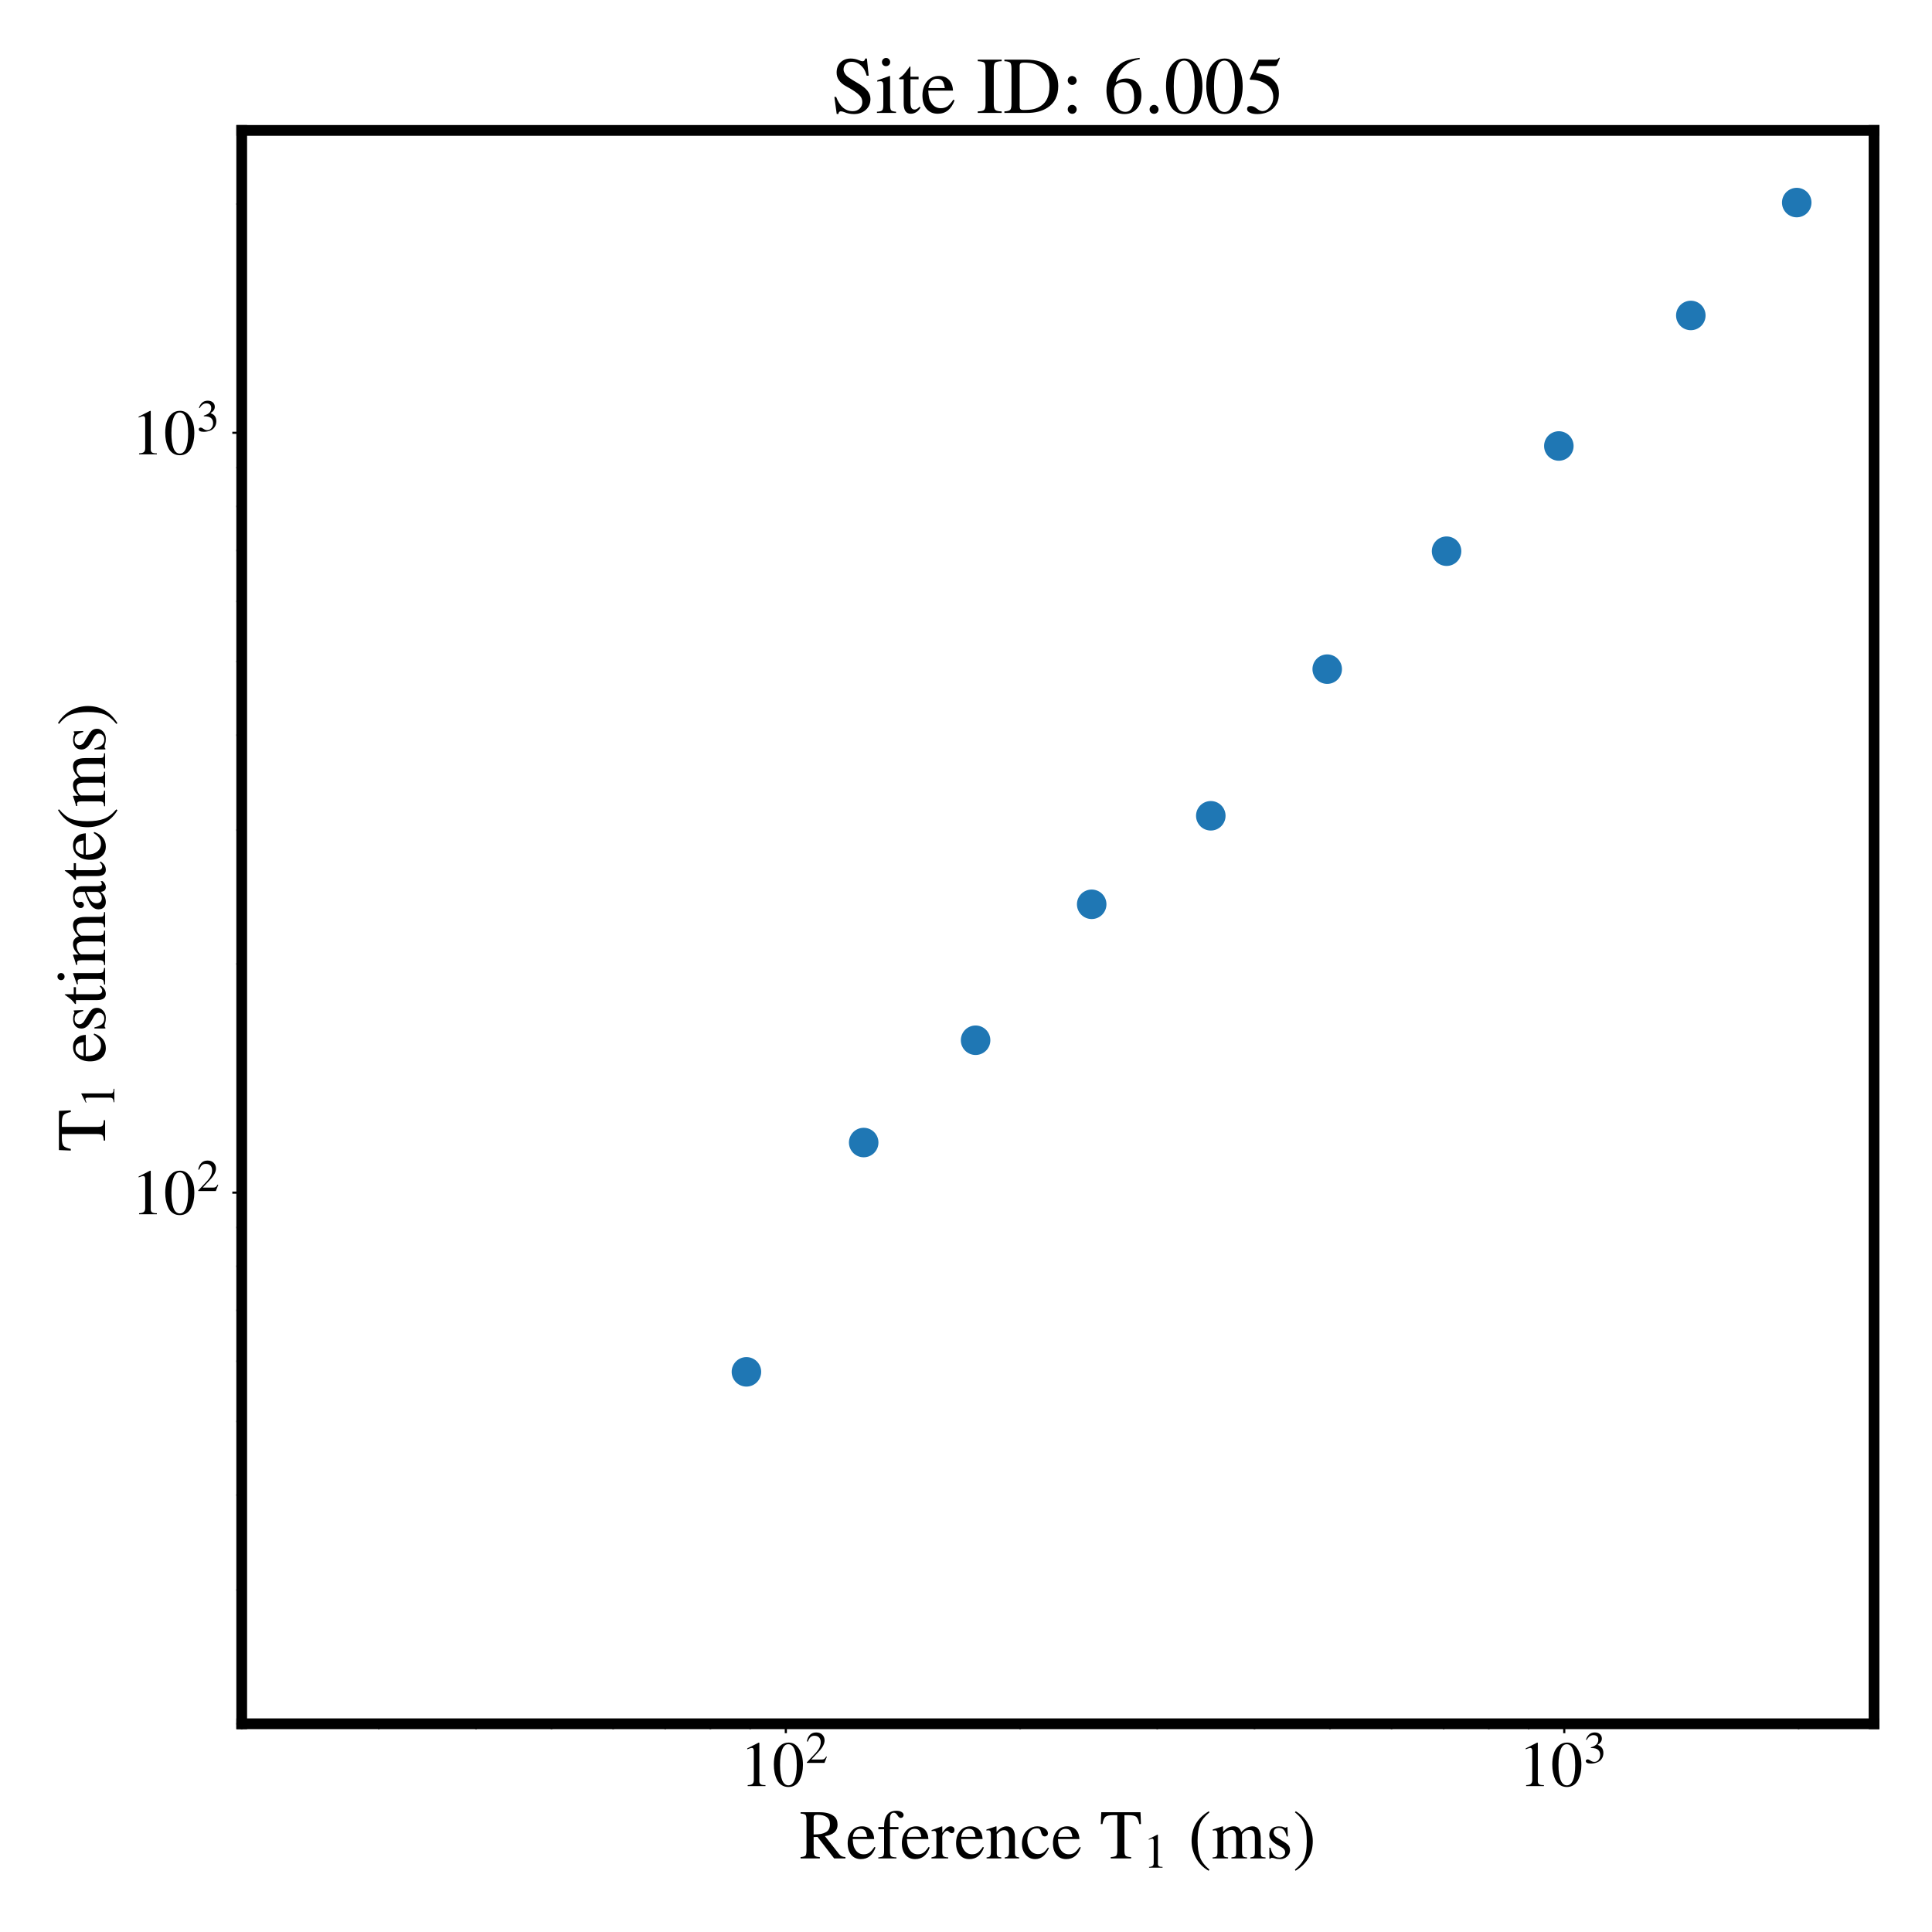
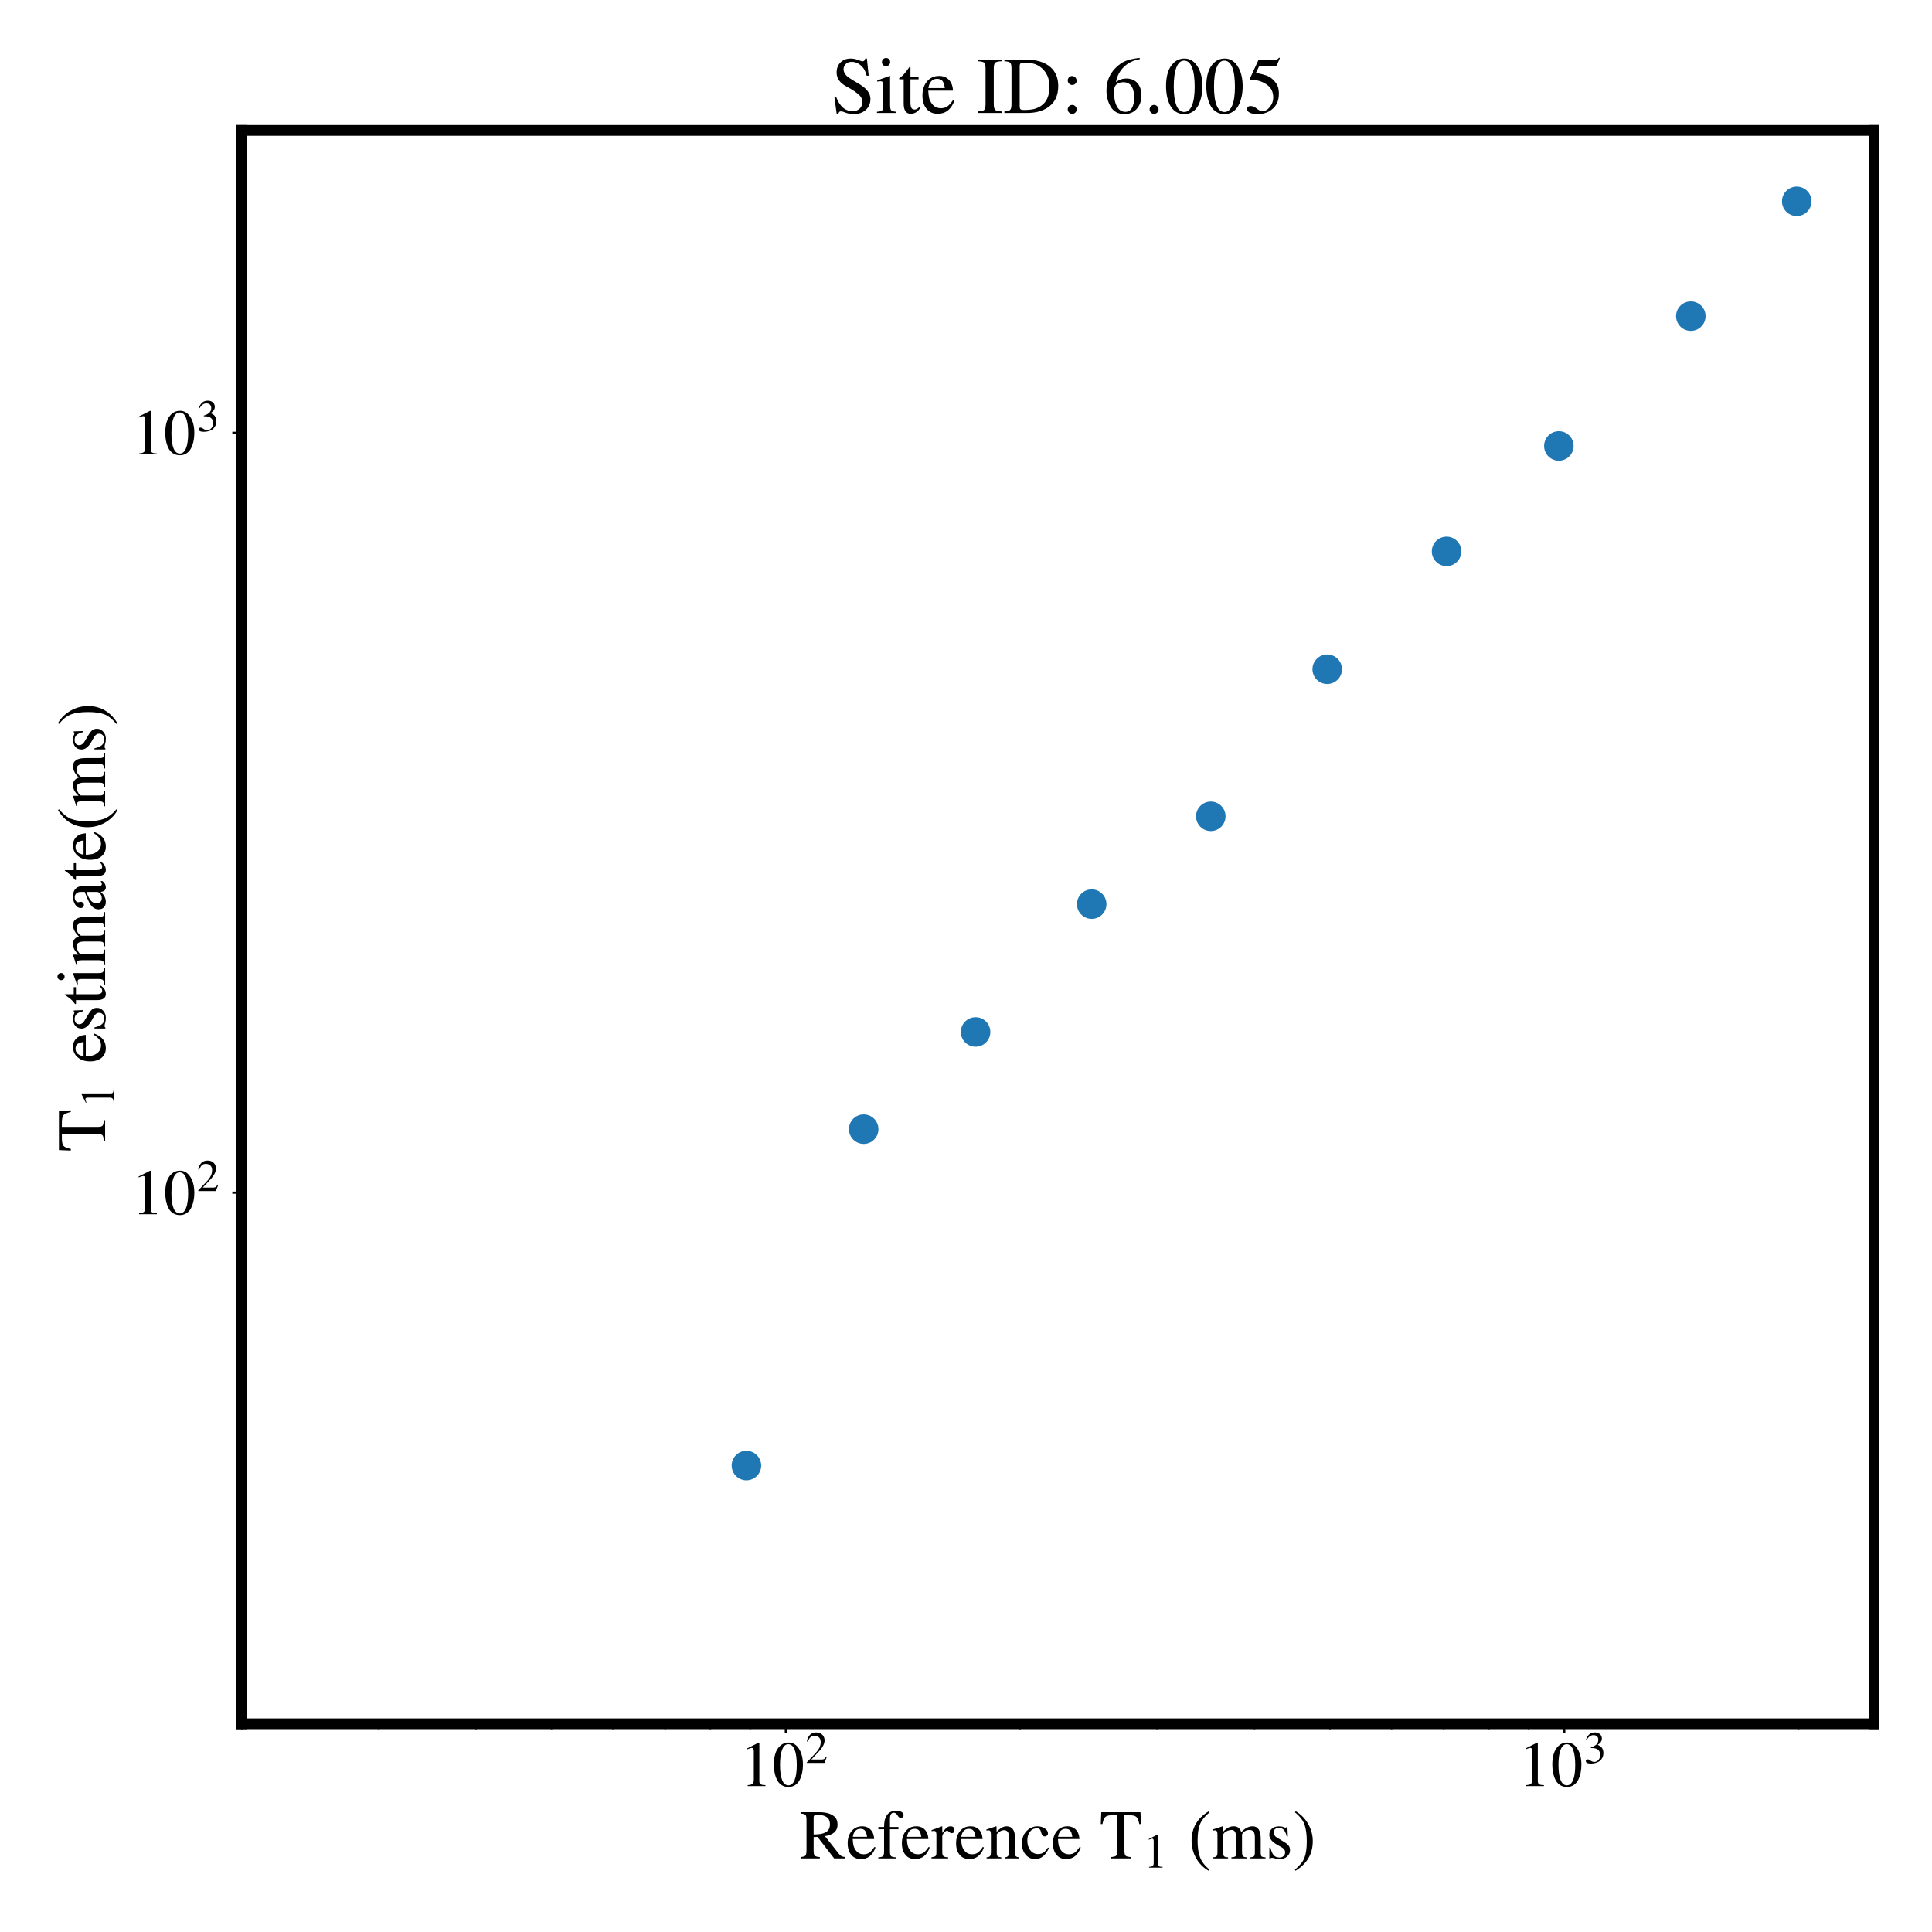
<svg xmlns="http://www.w3.org/2000/svg" xmlns:xlink="http://www.w3.org/1999/xlink" height="720pt" version="1.1" viewBox="0 0 720 720" width="720pt">
  <defs>
    <style type="text/css">*{stroke-linecap:butt;stroke-linejoin:round;}</style>
  </defs>
  <g id="figure_1">
    <g id="patch_1">
      <path d="M 0 720  L 720 720  L 720 0  L 0 0  z " style="fill:#ffffff;" />
    </g>
    <g id="axes_1">
      <g id="patch_2">
        <path d="M 90.08 642.4  L 698.4 642.4  L 698.4 48.6  L 90.08 48.6  z " style="fill:#ffffff;" />
      </g>
      <g id="matplotlib.axis_1">
        <g id="xtick_1">
          <g id="line2d_1">
            <defs>
-               <path d="M 0 0  L 0 3.5  " id="m24b7a5de01" style="stroke:#000000;stroke-width:0.8;" />
-             </defs>
-             <g>
-               <use style="stroke:#000000;stroke-width:0.8;" x="292.853" xlink:href="#m24b7a5de01" y="642.4" />
+               <path d="M 0 0  L 0 3.5  " id="m272db9cbe9" style="stroke:#000000;stroke-width:0.8;" />
+             </defs>
+             <g>
+               <use style="stroke:#000000;stroke-width:0.8;" x="292.853" xlink:href="#m272db9cbe9" y="642.4" />
            </g>
          </g>
          <g id="text_1">
            <g transform="translate(275.8133 665.7912)scale(0.24 -0.24)">
              <defs>
                <path d="M 39.406 0  L 11.797 0  L 11.797 1.5  Q 17.297 1.797 19.297 3.547  Q 21.297 5.297 21.297 9.5  L 21.297 54.406  Q 21.297 59.297 18.297 59.297  Q 16.906 59.297 13.797 58.094  L 11.094 57.094  L 11.094 58.5  L 29 67.594  L 29.906 67.297  L 29.906 7.594  Q 29.906 4.297 31.906 2.891  Q 33.906 1.5 39.406 1.5  z " id="STIXGeneral-Regular-49" />
                <path d="M 47.594 33  Q 47.594 26.297 46.297 20.344  Q 45 14.406 42.453 9.406  Q 39.906 4.406 35.406 1.5  Q 30.906 -1.406 25 -1.406  Q 18.906 -1.406 14.297 1.688  Q 9.703 4.797 7.203 10  Q 4.703 15.203 3.547 21.094  Q 2.406 27 2.406 33.594  Q 2.406 42.906 4.703 50.344  Q 7 57.797 12.344 62.688  Q 17.703 67.594 25.406 67.594  Q 35.203 67.594 41.391 58  Q 47.594 48.406 47.594 33  z M 38 32.5  Q 38 48.297 34.641 56.641  Q 31.297 65 24.797 65  Q 18.594 65 15.297 56.594  Q 12 48.203 12 32.906  Q 12 17.5 15.297 9.344  Q 18.594 1.203 25 1.203  Q 31.297 1.203 34.641 9.344  Q 38 17.5 38 32.5  z " id="STIXGeneral-Regular-48" />
                <path d="M 47.406 13.703  L 42 0  L 2.906 0  L 2.906 1.203  L 20.703 20.094  Q 27.703 27.406 30.703 33.5  Q 33.703 39.594 33.703 46.094  Q 33.703 52.797 30 56.5  Q 26.297 60.203 19.797 60.203  Q 14.406 60.203 11.25 57.391  Q 8.094 54.594 5.094 47.203  L 3 47.703  Q 4.703 57 9.844 62.297  Q 15 67.594 23.797 67.594  Q 32.094 67.594 37.188 62.594  Q 42.297 57.594 42.297 50  Q 42.297 38.703 29.5 25.203  L 13 7.594  L 36.406 7.594  Q 39.703 7.594 41.641 8.891  Q 43.594 10.203 46 14.297  z " id="STIXGeneral-Regular-50" />
              </defs>
              <use transform="translate(0 0.684375)" xlink:href="#STIXGeneral-Regular-49" />
              <use transform="translate(49.99999 0.684375)" xlink:href="#STIXGeneral-Regular-48" />
              <use transform="translate(101.575 36.68438)scale(0.7)" xlink:href="#STIXGeneral-Regular-50" />
            </g>
          </g>
        </g>
        <g id="xtick_2">
          <g id="line2d_2">
            <g>
-               <use style="stroke:#000000;stroke-width:0.8;" x="582.956" xlink:href="#m24b7a5de01" y="642.4" />
+               <use style="stroke:#000000;stroke-width:0.8;" x="582.956" xlink:href="#m272db9cbe9" y="642.4" />
            </g>
          </g>
          <g id="text_2">
            <g transform="translate(565.9164 665.7912)scale(0.24 -0.24)">
              <defs>
                <path d="M 6.094 51  L 4.5 51.406  Q 6.797 58.906 11.688 63.25  Q 16.594 67.594 24.094 67.594  Q 31.094 67.594 35.391 63.797  Q 39.703 60 39.703 53.906  Q 39.703 45.703 30.406 40.094  Q 35.906 37.703 38.703 34.797  Q 43.094 29.906 43.094 21.906  Q 43.094 13.906 38.5 7.906  Q 35.094 3.297 28.75 0.938  Q 22.406 -1.406 15.297 -1.406  Q 4.094 -1.406 4.094 4.297  Q 4.094 5.906 5.297 6.906  Q 6.5 7.906 8.203 7.906  Q 10.703 7.906 14.297 5.297  Q 18.703 2.203 22.906 2.203  Q 28.406 2.203 32.156 6.641  Q 35.906 11.094 35.906 17.5  Q 35.906 29 25.5 32  Q 22.406 33 15.297 33  L 15.297 34.406  Q 20.906 36.297 23.703 38  Q 31.797 42.594 31.797 51.406  Q 31.797 56.406 28.938 59  Q 26.094 61.594 21 61.594  Q 12 61.594 6.094 51  z " id="STIXGeneral-Regular-51" />
              </defs>
              <use transform="translate(0 0.684375)" xlink:href="#STIXGeneral-Regular-49" />
              <use transform="translate(49.99999 0.684375)" xlink:href="#STIXGeneral-Regular-48" />
              <use transform="translate(101.575 36.68438)scale(0.7)" xlink:href="#STIXGeneral-Regular-51" />
            </g>
          </g>
        </g>
        <g id="xtick_3">
          <g id="line2d_3">
            <defs>
-               <path d="M 0 0  L 0 2  " id="m55199be024" style="stroke:#000000;stroke-width:0.6;" />
-             </defs>
-             <g>
-               <use style="stroke:#000000;stroke-width:0.6;" x="90.08" xlink:href="#m55199be024" y="642.4" />
+               <path d="M 0 0  L 0 2  " id="mb6f872535b" style="stroke:#000000;stroke-width:0.6;" />
+             </defs>
+             <g>
+               <use style="stroke:#000000;stroke-width:0.6;" x="90.08" xlink:href="#mb6f872535b" y="642.4" />
            </g>
          </g>
        </g>
        <g id="xtick_4">
          <g id="line2d_4">
            <g>
-               <use style="stroke:#000000;stroke-width:0.6;" x="141.165" xlink:href="#m55199be024" y="642.4" />
+               <use style="stroke:#000000;stroke-width:0.6;" x="141.165" xlink:href="#mb6f872535b" y="642.4" />
            </g>
          </g>
        </g>
        <g id="xtick_5">
          <g id="line2d_5">
            <g>
-               <use style="stroke:#000000;stroke-width:0.6;" x="177.41" xlink:href="#m55199be024" y="642.4" />
+               <use style="stroke:#000000;stroke-width:0.6;" x="177.41" xlink:href="#mb6f872535b" y="642.4" />
            </g>
          </g>
        </g>
        <g id="xtick_6">
          <g id="line2d_6">
            <g>
-               <use style="stroke:#000000;stroke-width:0.6;" x="205.524" xlink:href="#m55199be024" y="642.4" />
+               <use style="stroke:#000000;stroke-width:0.6;" x="205.524" xlink:href="#mb6f872535b" y="642.4" />
            </g>
          </g>
        </g>
        <g id="xtick_7">
          <g id="line2d_7">
            <g>
-               <use style="stroke:#000000;stroke-width:0.6;" x="228.494" xlink:href="#m55199be024" y="642.4" />
+               <use style="stroke:#000000;stroke-width:0.6;" x="228.494" xlink:href="#mb6f872535b" y="642.4" />
            </g>
          </g>
        </g>
        <g id="xtick_8">
          <g id="line2d_8">
            <g>
-               <use style="stroke:#000000;stroke-width:0.6;" x="247.916" xlink:href="#m55199be024" y="642.4" />
+               <use style="stroke:#000000;stroke-width:0.6;" x="247.916" xlink:href="#mb6f872535b" y="642.4" />
            </g>
          </g>
        </g>
        <g id="xtick_9">
          <g id="line2d_9">
            <g>
-               <use style="stroke:#000000;stroke-width:0.6;" x="264.739" xlink:href="#m55199be024" y="642.4" />
+               <use style="stroke:#000000;stroke-width:0.6;" x="264.739" xlink:href="#mb6f872535b" y="642.4" />
            </g>
          </g>
        </g>
        <g id="xtick_10">
          <g id="line2d_10">
            <g>
-               <use style="stroke:#000000;stroke-width:0.6;" x="279.579" xlink:href="#m55199be024" y="642.4" />
+               <use style="stroke:#000000;stroke-width:0.6;" x="279.579" xlink:href="#mb6f872535b" y="642.4" />
            </g>
          </g>
        </g>
        <g id="xtick_11">
          <g id="line2d_11">
            <g>
-               <use style="stroke:#000000;stroke-width:0.6;" x="380.183" xlink:href="#m55199be024" y="642.4" />
+               <use style="stroke:#000000;stroke-width:0.6;" x="380.183" xlink:href="#mb6f872535b" y="642.4" />
            </g>
          </g>
        </g>
        <g id="xtick_12">
          <g id="line2d_12">
            <g>
-               <use style="stroke:#000000;stroke-width:0.6;" x="431.268" xlink:href="#m55199be024" y="642.4" />
+               <use style="stroke:#000000;stroke-width:0.6;" x="431.268" xlink:href="#mb6f872535b" y="642.4" />
            </g>
          </g>
        </g>
        <g id="xtick_13">
          <g id="line2d_13">
            <g>
-               <use style="stroke:#000000;stroke-width:0.6;" x="467.513" xlink:href="#m55199be024" y="642.4" />
+               <use style="stroke:#000000;stroke-width:0.6;" x="467.513" xlink:href="#mb6f872535b" y="642.4" />
            </g>
          </g>
        </g>
        <g id="xtick_14">
          <g id="line2d_14">
            <g>
-               <use style="stroke:#000000;stroke-width:0.6;" x="495.627" xlink:href="#m55199be024" y="642.4" />
+               <use style="stroke:#000000;stroke-width:0.6;" x="495.627" xlink:href="#mb6f872535b" y="642.4" />
            </g>
          </g>
        </g>
        <g id="xtick_15">
          <g id="line2d_15">
            <g>
-               <use style="stroke:#000000;stroke-width:0.6;" x="518.597" xlink:href="#m55199be024" y="642.4" />
+               <use style="stroke:#000000;stroke-width:0.6;" x="518.597" xlink:href="#mb6f872535b" y="642.4" />
            </g>
          </g>
        </g>
        <g id="xtick_16">
          <g id="line2d_16">
            <g>
-               <use style="stroke:#000000;stroke-width:0.6;" x="538.019" xlink:href="#m55199be024" y="642.4" />
+               <use style="stroke:#000000;stroke-width:0.6;" x="538.019" xlink:href="#mb6f872535b" y="642.4" />
            </g>
          </g>
        </g>
        <g id="xtick_17">
          <g id="line2d_17">
            <g>
-               <use style="stroke:#000000;stroke-width:0.6;" x="554.842" xlink:href="#m55199be024" y="642.4" />
+               <use style="stroke:#000000;stroke-width:0.6;" x="554.842" xlink:href="#mb6f872535b" y="642.4" />
            </g>
          </g>
        </g>
        <g id="xtick_18">
          <g id="line2d_18">
            <g>
-               <use style="stroke:#000000;stroke-width:0.6;" x="569.682" xlink:href="#m55199be024" y="642.4" />
+               <use style="stroke:#000000;stroke-width:0.6;" x="569.682" xlink:href="#mb6f872535b" y="642.4" />
            </g>
          </g>
        </g>
        <g id="xtick_19">
          <g id="line2d_19">
            <g>
-               <use style="stroke:#000000;stroke-width:0.6;" x="670.286" xlink:href="#m55199be024" y="642.4" />
+               <use style="stroke:#000000;stroke-width:0.6;" x="670.286" xlink:href="#mb6f872535b" y="642.4" />
            </g>
          </g>
        </g>
        <g id="text_3">
          <g transform="translate(297.91 692.7572)scale(0.26 -0.26)">
            <defs>
              <path d="M 66 0  L 49.797 0  L 26 30.797  L 20.406 30.594  L 20.406 11.203  Q 20.406 5.5 21.953 3.891  Q 23.5 2.297 29.297 1.906  L 29.297 0  L 1.703 0  L 1.703 1.906  Q 7.406 2.406 8.797 4.094  Q 10.203 5.797 10.203 12.406  L 10.203 55.094  Q 10.203 60.703 8.797 62.297  Q 7.406 63.906 1.703 64.297  L 1.703 66.203  L 28.906 66.203  Q 42.594 66.203 49.797 60.297  Q 54.703 56.297 54.703 48.297  Q 54.703 34.703 36.594 31.906  L 56.594 6.594  Q 58.703 4 60.594 3.094  Q 62.5 2.203 66 1.906  z M 20.406 58.297  L 20.406 34.297  Q 27.594 34.406 31.094 35.094  Q 34.594 35.797 38.094 37.703  Q 43.797 40.906 43.797 49.094  Q 43.797 62.5 25.5 62.5  Q 22.797 62.5 21.594 61.641  Q 20.406 60.797 20.406 58.297  z " id="STIXGeneral-Regular-82" />
              <path d="M 40.797 16.406  L 42.406 15.703  Q 36.406 -1 21.5 -1  Q 12.703 -1 7.594 5.141  Q 2.5 11.297 2.5 21.703  Q 2.5 32.406 8.203 39.203  Q 13.906 46 23.203 46  Q 32.203 46 37.094 39.094  Q 40 35.094 40.5 27.703  L 9.703 27.703  Q 10.094 21.406 10.938 18.094  Q 11.797 14.797 14.297 11.406  Q 18.5 5.906 25.406 5.906  Q 30.297 5.906 33.641 8.297  Q 37 10.703 40.797 16.406  z M 9.906 30.906  L 30.297 30.906  Q 29.406 37.203 27.344 39.797  Q 25.297 42.406 20.5 42.406  Q 16.297 42.406 13.5 39.453  Q 10.703 36.5 9.906 30.906  z " id="STIXGeneral-Regular-101" />
              <path d="M 2.094 45  L 10.297 45  Q 10.406 51 11.094 54.344  Q 11.797 57.703 13.797 61.094  Q 18 68.297 27.906 68.297  Q 32.406 68.297 35.344 66.547  Q 38.297 64.797 38.297 62.094  Q 38.297 60.406 37.094 59.203  Q 35.906 58 34.094 58  Q 31.703 58 29.594 61.594  Q 27.203 65.5 24.297 65.5  Q 18.703 65.5 18.703 56.594  L 18.703 45  L 30.906 45  L 30.906 41.797  L 18.703 41.797  L 18.703 10.406  Q 18.703 4.797 20.297 3.25  Q 21.906 1.703 28 1.5  L 28 0  L 2 0  L 2 1.5  Q 7.406 1.797 8.844 3.344  Q 10.297 4.906 10.297 10.406  L 10.297 41.797  L 2.094 41.797  z " id="STIXGeneral-Regular-102" />
              <path d="M 16 45.797  L 16 36.594  Q 19.797 42 22.344 44  Q 24.906 46 28 46  Q 30.594 46 32.047 44.594  Q 33.5 43.203 33.5 40.703  Q 33.5 38.594 32.453 37.391  Q 31.406 36.203 29.594 36.203  Q 27.703 36.203 25.594 38.203  Q 24 39.703 23 39.703  Q 20.906 39.703 18.453 36.797  Q 16 33.906 16 31.5  L 16 9  Q 16 4.703 17.703 3.203  Q 19.406 1.703 24.5 1.5  L 24.5 0  L 0.5 0  L 0.5 1.5  Q 5.297 2.406 6.438 3.5  Q 7.594 4.594 7.594 8.406  L 7.594 33.406  Q 7.594 36.703 6.844 38.047  Q 6.094 39.406 4.203 39.406  Q 2.594 39.406 0.703 39  L 0.703 40.594  Q 7 42.594 15.5 46  z " id="STIXGeneral-Regular-114" />
              <path d="M 48.5 0  L 27.703 0  L 27.797 1.5  Q 31.5 1.797 32.75 3.641  Q 34 5.5 34 10.5  L 34 30.406  Q 34 40.5 26.703 40.5  Q 24.203 40.5 22 39.297  Q 19.797 38.094 16.406 34.797  L 16.406 7.203  Q 16.406 4.203 17.75 3  Q 19.094 1.797 22.906 1.5  L 22.906 0  L 1.797 0  L 1.797 1.5  Q 5.594 1.797 6.797 3.344  Q 8 4.906 8 9.406  L 8 33.703  Q 8 37.406 7.297 38.797  Q 6.594 40.203 4.5 40.203  Q 2.5 40.203 1.594 39.797  L 1.594 41.5  Q 8.594 43.5 15.297 46  L 16.094 45.703  L 16.094 37.906  L 16.203 37.906  Q 23.297 46 30.594 46  Q 36.297 46 39.344 42  Q 42.406 38 42.406 30.594  L 42.406 8.5  Q 42.406 4.5 43.594 3.203  Q 44.797 1.906 48.5 1.5  z " id="STIXGeneral-Regular-110" />
              <path d="M 39.797 15.594  L 41.203 14.703  Q 36.906 6.297 33 3.203  Q 27.906 -1 21.5 -1  Q 13.203 -1 7.844 5.25  Q 2.5 11.5 2.5 21.203  Q 2.5 33.906 10.906 40.906  Q 17.094 46 24.406 46  Q 30.703 46 35.25 42.953  Q 39.797 39.906 39.797 35.703  Q 39.797 34 38.391 32.75  Q 37 31.5 35.094 31.5  Q 31.594 31.5 30.297 36.094  L 29.703 38.297  Q 28.906 41.094 27.703 42.094  Q 26.5 43.094 23.797 43.094  Q 17.703 43.094 13.953 38.297  Q 10.203 33.5 10.203 25.703  Q 10.203 17.094 14.5 11.641  Q 18.797 6.203 25.703 6.203  Q 30 6.203 33.094 8.25  Q 36.203 10.297 39.797 15.594  z " id="STIXGeneral-Regular-99" />
              <path id="STIXGeneral-Regular-32" />
              <path d="M 59.297 49.203  L 56.906 49.203  Q 55.297 57.406 52.391 59.703  Q 49.5 62 41.5 62  L 35.594 62  L 35.594 11.094  Q 35.594 5.406 37.297 3.797  Q 39 2.203 45.203 1.906  L 45.203 0  L 16 0  L 16 1.906  Q 22.297 2.297 23.844 4  Q 25.406 5.703 25.406 12.297  L 25.406 62  L 19.406 62  Q 11.297 62 8.438 59.641  Q 5.594 57.297 4.094 49.203  L 1.703 49.203  L 2.406 66.203  L 58.594 66.203  z " id="STIXGeneral-Regular-84" />
              <path d="M 30.406 -16.094  L 29.203 -17.703  Q 17.594 -11.094 11.188 0.5  Q 4.797 12.094 4.797 25.203  Q 4.797 52.906 29.5 67.594  L 30.406 66  Q 20.203 57.297 16.797 48.844  Q 13.406 40.406 13.406 25.5  Q 13.406 10.703 16.906 1.5  Q 20.406 -7.703 30.406 -16.094  z " id="STIXGeneral-Regular-40" />
              <path d="M 77.5 0  L 55.703 0  L 55.703 1.5  Q 59.906 1.906 61.047 3.25  Q 62.203 4.594 62.203 9  L 62.203 29.594  Q 62.203 35.594 60.453 38.188  Q 58.703 40.797 54.5 40.797  Q 51 40.797 48.547 39.391  Q 46.094 38 43.797 34.703  L 43.797 9.5  Q 43.797 4.703 45.25 3.141  Q 46.703 1.594 51 1.5  L 51 0  L 28.594 0  L 28.594 1.5  Q 33 1.797 34.203 2.938  Q 35.406 4.094 35.406 8.594  L 35.406 29.703  Q 35.406 40.797 28.906 40.797  Q 26.094 40.797 22.938 39.547  Q 19.797 38.297 18.297 36.5  Q 17 35 17 34.797  L 17 7  Q 17 3.797 18.391 2.75  Q 19.797 1.703 23.797 1.5  L 23.797 0  L 1.594 0  L 1.594 1.5  Q 5.797 1.594 7.188 3.047  Q 8.594 4.5 8.594 8.797  L 8.594 33.594  Q 8.594 37.297 7.797 38.75  Q 7 40.203 5.094 40.203  Q 3.594 40.203 1.906 39.797  L 1.906 41.5  Q 8.703 43.406 15.797 46  L 16.594 45.703  L 16.594 38.297  L 16.797 38.297  Q 21.297 43 24.75 44.5  Q 28.203 46 32.094 46  Q 40 46 42.703 37.594  Q 50.5 46 59 46  Q 70.594 46 70.594 28  L 70.594 7.703  Q 70.594 4.406 71.594 3.156  Q 72.594 1.906 74.906 1.703  L 77.5 1.5  z " id="STIXGeneral-Regular-109" />
              <path d="M 15.594 30.094  L 26 23.797  Q 31 20.797 32.891 18.188  Q 34.797 15.594 34.797 11.5  Q 34.797 6.5 30.641 2.75  Q 26.5 -1 20.797 -1  Q 16.094 -1 13.5 -0.094  Q 10.797 0.797 8.906 0.797  Q 7.203 0.797 6.5 -0.406  L 5.203 -0.406  L 5.203 15.297  L 6.797 15.297  Q 8.406 8 11.406 4.594  Q 14.406 1.203 19.5 1.203  Q 23.203 1.203 25.5 3.297  Q 27.797 5.406 27.797 8.594  Q 27.797 13.203 22.5 16.094  L 17.094 19.094  Q 5.094 25.797 5.094 33.594  Q 5.094 39.406 8.844 42.656  Q 12.594 45.906 18.906 45.906  Q 23.297 45.906 25.594 44.797  Q 27.406 44 28.406 44  Q 29.094 44 30 45  L 31.094 45  L 31.594 31.406  L 30.094 31.406  Q 28.406 38.203 25.844 40.953  Q 23.297 43.703 18.797 43.703  Q 15.406 43.703 13.344 42  Q 11.297 40.297 11.297 36.906  Q 11.297 35.203 12.438 33.25  Q 13.594 31.297 15.594 30.094  z " id="STIXGeneral-Regular-115" />
              <path d="M 2.906 66  L 4.094 67.594  Q 15.5 60.797 22 49.188  Q 28.5 37.594 28.5 24.703  Q 28.5 -2.594 3.797 -17.703  L 2.906 -16.094  Q 13.203 -7.594 16.547 0.844  Q 19.906 9.297 19.906 24.406  Q 19.906 39.594 16.547 48.75  Q 13.203 57.906 2.906 66  z " id="STIXGeneral-Regular-41" />
            </defs>
            <use transform="translate(0 0.703125)" xlink:href="#STIXGeneral-Regular-82" />
            <use transform="translate(66.7 0.703125)" xlink:href="#STIXGeneral-Regular-101" />
            <use transform="translate(111.1 0.703125)" xlink:href="#STIXGeneral-Regular-102" />
            <use transform="translate(144.4 0.703125)" xlink:href="#STIXGeneral-Regular-101" />
            <use transform="translate(188.8 0.703125)" xlink:href="#STIXGeneral-Regular-114" />
            <use transform="translate(222.1 0.703125)" xlink:href="#STIXGeneral-Regular-101" />
            <use transform="translate(266.5 0.703125)" xlink:href="#STIXGeneral-Regular-110" />
            <use transform="translate(316.4999 0.703125)" xlink:href="#STIXGeneral-Regular-99" />
            <use transform="translate(360.8999 0.703125)" xlink:href="#STIXGeneral-Regular-101" />
            <use transform="translate(405.2999 0.703125)" xlink:href="#STIXGeneral-Regular-32" />
            <use transform="translate(430.2999 0.703125)" xlink:href="#STIXGeneral-Regular-84" />
            <use transform="translate(492.9432 -12.525)scale(0.7)" xlink:href="#STIXGeneral-Regular-49" />
            <use transform="translate(532.3525 0.703125)" xlink:href="#STIXGeneral-Regular-32" />
            <use transform="translate(557.3525 0.703125)" xlink:href="#STIXGeneral-Regular-40" />
            <use transform="translate(590.6525 0.703125)" xlink:href="#STIXGeneral-Regular-109" />
            <use transform="translate(668.4525 0.703125)" xlink:href="#STIXGeneral-Regular-115" />
            <use transform="translate(707.3525 0.703125)" xlink:href="#STIXGeneral-Regular-41" />
          </g>
        </g>
      </g>
      <g id="matplotlib.axis_2">
        <g id="ytick_1">
          <g id="line2d_20">
            <defs>
-               <path d="M 0 0  L -3.5 0  " id="m5172ddd805" style="stroke:#000000;stroke-width:0.8;" />
-             </defs>
-             <g>
-               <use style="stroke:#000000;stroke-width:0.8;" x="90.08" xlink:href="#m5172ddd805" y="444.467" />
+               <path d="M 0 0  L -3.5 0  " id="m76150e2a33" style="stroke:#000000;stroke-width:0.8;" />
+             </defs>
+             <g>
+               <use style="stroke:#000000;stroke-width:0.8;" x="90.08" xlink:href="#m76150e2a33" y="444.467" />
            </g>
          </g>
          <g id="text_4">
            <g transform="translate(49 452.6623)scale(0.24 -0.24)">
              <use transform="translate(0 0.684375)" xlink:href="#STIXGeneral-Regular-49" />
              <use transform="translate(49.99999 0.684375)" xlink:href="#STIXGeneral-Regular-48" />
              <use transform="translate(101.575 36.68438)scale(0.7)" xlink:href="#STIXGeneral-Regular-50" />
            </g>
          </g>
        </g>
        <g id="ytick_2">
          <g id="line2d_21">
            <g>
-               <use style="stroke:#000000;stroke-width:0.8;" x="90.08" xlink:href="#m5172ddd805" y="161.288" />
+               <use style="stroke:#000000;stroke-width:0.8;" x="90.08" xlink:href="#m76150e2a33" y="161.288" />
            </g>
          </g>
          <g id="text_5">
            <g transform="translate(49 169.4837)scale(0.24 -0.24)">
              <use transform="translate(0 0.684375)" xlink:href="#STIXGeneral-Regular-49" />
              <use transform="translate(49.99999 0.684375)" xlink:href="#STIXGeneral-Regular-48" />
              <use transform="translate(101.575 36.68438)scale(0.7)" xlink:href="#STIXGeneral-Regular-51" />
            </g>
          </g>
        </g>
        <g id="ytick_3">
          <g id="line2d_22">
            <defs>
-               <path d="M 0 0  L -2 0  " id="mbb02225113" style="stroke:#000000;stroke-width:0.6;" />
-             </defs>
-             <g>
-               <use style="stroke:#000000;stroke-width:0.6;" x="90.08" xlink:href="#mbb02225113" y="642.4" />
+               <path d="M 0 0  L -2 0  " id="m9898f637ae" style="stroke:#000000;stroke-width:0.6;" />
+             </defs>
+             <g>
+               <use style="stroke:#000000;stroke-width:0.6;" x="90.08" xlink:href="#m9898f637ae" y="642.4" />
            </g>
          </g>
        </g>
        <g id="ytick_4">
          <g id="line2d_23">
            <g>
-               <use style="stroke:#000000;stroke-width:0.6;" x="90.08" xlink:href="#mbb02225113" y="592.535" />
+               <use style="stroke:#000000;stroke-width:0.6;" x="90.08" xlink:href="#m9898f637ae" y="592.535" />
            </g>
          </g>
        </g>
        <g id="ytick_5">
          <g id="line2d_24">
            <g>
-               <use style="stroke:#000000;stroke-width:0.6;" x="90.08" xlink:href="#mbb02225113" y="557.155" />
+               <use style="stroke:#000000;stroke-width:0.6;" x="90.08" xlink:href="#m9898f637ae" y="557.155" />
            </g>
          </g>
        </g>
        <g id="ytick_6">
          <g id="line2d_25">
            <g>
-               <use style="stroke:#000000;stroke-width:0.6;" x="90.08" xlink:href="#mbb02225113" y="529.712" />
+               <use style="stroke:#000000;stroke-width:0.6;" x="90.08" xlink:href="#m9898f637ae" y="529.712" />
            </g>
          </g>
        </g>
        <g id="ytick_7">
          <g id="line2d_26">
            <g>
-               <use style="stroke:#000000;stroke-width:0.6;" x="90.08" xlink:href="#mbb02225113" y="507.289" />
+               <use style="stroke:#000000;stroke-width:0.6;" x="90.08" xlink:href="#m9898f637ae" y="507.289" />
            </g>
          </g>
        </g>
        <g id="ytick_8">
          <g id="line2d_27">
            <g>
-               <use style="stroke:#000000;stroke-width:0.6;" x="90.08" xlink:href="#mbb02225113" y="488.332" />
+               <use style="stroke:#000000;stroke-width:0.6;" x="90.08" xlink:href="#m9898f637ae" y="488.332" />
            </g>
          </g>
        </g>
        <g id="ytick_9">
          <g id="line2d_28">
            <g>
-               <use style="stroke:#000000;stroke-width:0.6;" x="90.08" xlink:href="#mbb02225113" y="471.91" />
+               <use style="stroke:#000000;stroke-width:0.6;" x="90.08" xlink:href="#m9898f637ae" y="471.91" />
            </g>
          </g>
        </g>
        <g id="ytick_10">
          <g id="line2d_29">
            <g>
-               <use style="stroke:#000000;stroke-width:0.6;" x="90.08" xlink:href="#mbb02225113" y="457.424" />
+               <use style="stroke:#000000;stroke-width:0.6;" x="90.08" xlink:href="#m9898f637ae" y="457.424" />
            </g>
          </g>
        </g>
        <g id="ytick_11">
          <g id="line2d_30">
            <g>
-               <use style="stroke:#000000;stroke-width:0.6;" x="90.08" xlink:href="#mbb02225113" y="359.221" />
+               <use style="stroke:#000000;stroke-width:0.6;" x="90.08" xlink:href="#m9898f637ae" y="359.221" />
            </g>
          </g>
        </g>
        <g id="ytick_12">
          <g id="line2d_31">
            <g>
-               <use style="stroke:#000000;stroke-width:0.6;" x="90.08" xlink:href="#mbb02225113" y="309.356" />
+               <use style="stroke:#000000;stroke-width:0.6;" x="90.08" xlink:href="#m9898f637ae" y="309.356" />
            </g>
          </g>
        </g>
        <g id="ytick_13">
          <g id="line2d_32">
            <g>
-               <use style="stroke:#000000;stroke-width:0.6;" x="90.08" xlink:href="#mbb02225113" y="273.976" />
+               <use style="stroke:#000000;stroke-width:0.6;" x="90.08" xlink:href="#m9898f637ae" y="273.976" />
            </g>
          </g>
        </g>
        <g id="ytick_14">
          <g id="line2d_33">
            <g>
-               <use style="stroke:#000000;stroke-width:0.6;" x="90.08" xlink:href="#mbb02225113" y="246.533" />
+               <use style="stroke:#000000;stroke-width:0.6;" x="90.08" xlink:href="#m9898f637ae" y="246.533" />
            </g>
          </g>
        </g>
        <g id="ytick_15">
          <g id="line2d_34">
            <g>
-               <use style="stroke:#000000;stroke-width:0.6;" x="90.08" xlink:href="#mbb02225113" y="224.111" />
+               <use style="stroke:#000000;stroke-width:0.6;" x="90.08" xlink:href="#m9898f637ae" y="224.111" />
            </g>
          </g>
        </g>
        <g id="ytick_16">
          <g id="line2d_35">
            <g>
-               <use style="stroke:#000000;stroke-width:0.6;" x="90.08" xlink:href="#mbb02225113" y="205.153" />
+               <use style="stroke:#000000;stroke-width:0.6;" x="90.08" xlink:href="#m9898f637ae" y="205.153" />
            </g>
          </g>
        </g>
        <g id="ytick_17">
          <g id="line2d_36">
            <g>
-               <use style="stroke:#000000;stroke-width:0.6;" x="90.08" xlink:href="#mbb02225113" y="188.731" />
+               <use style="stroke:#000000;stroke-width:0.6;" x="90.08" xlink:href="#m9898f637ae" y="188.731" />
            </g>
          </g>
        </g>
        <g id="ytick_18">
          <g id="line2d_37">
            <g>
-               <use style="stroke:#000000;stroke-width:0.6;" x="90.08" xlink:href="#mbb02225113" y="174.246" />
+               <use style="stroke:#000000;stroke-width:0.6;" x="90.08" xlink:href="#m9898f637ae" y="174.246" />
            </g>
          </g>
        </g>
        <g id="ytick_19">
          <g id="line2d_38">
            <g>
-               <use style="stroke:#000000;stroke-width:0.6;" x="90.08" xlink:href="#mbb02225113" y="76.043" />
+               <use style="stroke:#000000;stroke-width:0.6;" x="90.08" xlink:href="#m9898f637ae" y="76.043" />
            </g>
          </g>
        </g>
        <g id="text_6">
          <g transform="translate(39.35719 429.22)rotate(-90)scale(0.26 -0.26)">
            <defs>
              <path d="M 26.594 7.703  L 27.906 6.594  Q 23.094 -1 15.797 -1  Q 7 -1 7 11.703  L 7 41.797  L 1.703 41.797  Q 1.297 42.094 1.297 42.5  Q 1.297 43.297 3 44.406  Q 6.797 46.594 12.703 55.094  Q 12.906 55.406 13.656 56.344  Q 14.406 57.297 14.703 57.906  Q 15.406 57.906 15.406 56.594  L 15.406 45  L 25.5 45  L 25.5 41.797  L 15.406 41.797  L 15.406 13.203  Q 15.406 8.406 16.594 6.297  Q 17.797 4.203 20.594 4.203  Q 23.594 4.203 26.594 7.703  z " id="STIXGeneral-Regular-116" />
              <path d="M 18 63.203  Q 18 61 16.5 59.547  Q 15 58.094 12.797 58.094  Q 10.703 58.094 9.25 59.547  Q 7.797 61 7.797 63.203  Q 7.797 65.297 9.297 66.797  Q 10.797 68.297 12.906 68.297  Q 15.094 68.297 16.547 66.797  Q 18 65.297 18 63.203  z M 25.297 0  L 1.594 0  L 1.594 1.5  Q 6.797 1.797 8.141 3.297  Q 9.5 4.797 9.5 10.406  L 9.5 33.094  Q 9.5 36.594 8.797 38  Q 8.094 39.406 6.203 39.406  Q 3.797 39.406 2 38.906  L 2 40.5  L 17.5 46  L 17.906 45.594  L 17.906 10.5  Q 17.906 4.906 19.156 3.406  Q 20.406 1.906 25.297 1.5  z " id="STIXGeneral-Regular-105" />
              <path d="M 44.203 6.594  L 44.203 3.797  Q 40.406 -1 35.203 -1  Q 29.5 -1 28.797 6.297  L 28.703 6.297  Q 22.297 -1 14.203 -1  Q 9.5 -1 6.594 1.75  Q 3.703 4.5 3.703 9.406  Q 3.703 16.406 10.703 21.094  Q 15.5 24.297 28.703 29.203  L 28.703 34.594  Q 28.703 39.094 26.547 41.344  Q 24.406 43.594 20.906 43.594  Q 17.906 43.594 15.906 42.141  Q 13.906 40.703 13.906 38.703  Q 13.906 37.797 14.203 36.688  Q 14.5 35.594 14.5 34.5  Q 14.5 33 13.141 31.703  Q 11.797 30.406 9.906 30.406  Q 8.203 30.406 6.891 31.703  Q 5.594 33 5.594 35  Q 5.594 39.797 10.703 43  Q 15.406 46 22.203 46  Q 30.297 46 34 41.5  Q 35.797 39.406 36.297 37.25  Q 36.797 35.094 36.797 30.406  L 36.797 11.297  Q 36.797 4.703 39.906 4.703  Q 41.906 4.703 44.203 6.594  z M 28.703 12.703  L 28.703 26.797  Q 19.5 23.594 15.906 20.203  Q 12.5 17.094 12.5 12.5  Q 12.5 8.703 14.391 6.75  Q 16.297 4.797 19.406 4.797  Q 22.703 4.797 25.203 6.406  Q 27.297 7.906 28 9.203  Q 28.703 10.5 28.703 12.703  z " id="STIXGeneral-Regular-97" />
            </defs>
            <use transform="translate(0 0.703125)" xlink:href="#STIXGeneral-Regular-84" />
            <use transform="translate(62.64327 -12.525)scale(0.7)" xlink:href="#STIXGeneral-Regular-49" />
            <use transform="translate(102.0526 0.703125)" xlink:href="#STIXGeneral-Regular-32" />
            <use transform="translate(127.0526 0.703125)" xlink:href="#STIXGeneral-Regular-101" />
            <use transform="translate(171.4526 0.703125)" xlink:href="#STIXGeneral-Regular-115" />
            <use transform="translate(210.3526 0.703125)" xlink:href="#STIXGeneral-Regular-116" />
            <use transform="translate(238.1526 0.703125)" xlink:href="#STIXGeneral-Regular-105" />
            <use transform="translate(265.9526 0.703125)" xlink:href="#STIXGeneral-Regular-109" />
            <use transform="translate(343.7526 0.703125)" xlink:href="#STIXGeneral-Regular-97" />
            <use transform="translate(388.1526 0.703125)" xlink:href="#STIXGeneral-Regular-116" />
            <use transform="translate(415.9526 0.703125)" xlink:href="#STIXGeneral-Regular-101" />
            <use transform="translate(460.3525 0.703125)" xlink:href="#STIXGeneral-Regular-40" />
            <use transform="translate(493.6525 0.703125)" xlink:href="#STIXGeneral-Regular-109" />
            <use transform="translate(571.4525 0.703125)" xlink:href="#STIXGeneral-Regular-115" />
            <use transform="translate(610.3525 0.703125)" xlink:href="#STIXGeneral-Regular-41" />
          </g>
        </g>
      </g>
      <g id="line2d_39">
        <defs>
-           <path d="M 0 5  C 1.326 5 2.598 4.473 3.536 3.536  C 4.473 2.598 5 1.326 5 0  C 5 -1.326 4.473 -2.598 3.536 -3.536  C 2.598 -4.473 1.326 -5 0 -5  C -1.326 -5 -2.598 -4.473 -3.536 -3.536  C -4.473 -2.598 -5 -1.326 -5 0  C -5 1.326 -4.473 2.598 -3.536 3.536  C -2.598 4.473 -1.326 5 0 5  z " id="m68b25cbfb6" style="stroke:#1f77b4;" />
+           <path d="M 0 5  C 1.326 5 2.598 4.473 3.536 3.536  C 4.473 2.598 5 1.326 5 0  C 5 -1.326 4.473 -2.598 3.536 -3.536  C 2.598 -4.473 1.326 -5 0 -5  C -1.326 -5 -2.598 -4.473 -3.536 -3.536  C -4.473 -2.598 -5 -1.326 -5 0  C -5 1.326 -4.473 2.598 -3.536 3.536  C -2.598 4.473 -1.326 5 0 5  z " id="m9a5a3b99bd" style="stroke:#1f77b4;" />
        </defs>
-         <g clip-path="url(#pa79fa7d2bf)">
-           <use style="fill:#1f77b4;stroke:#1f77b4;" x="669.591" xlink:href="#m68b25cbfb6" y="75.491" />
-           <use style="fill:#1f77b4;stroke:#1f77b4;" x="630.117" xlink:href="#m68b25cbfb6" y="117.563" />
-           <use style="fill:#1f77b4;stroke:#1f77b4;" x="580.937" xlink:href="#m68b25cbfb6" y="166.206" />
-           <use style="fill:#1f77b4;stroke:#1f77b4;" x="539.094" xlink:href="#m68b25cbfb6" y="205.417" />
-           <use style="fill:#1f77b4;stroke:#1f77b4;" x="494.615" xlink:href="#m68b25cbfb6" y="249.37" />
-           <use style="fill:#1f77b4;stroke:#1f77b4;" x="451.228" xlink:href="#m68b25cbfb6" y="304.021" />
-           <use style="fill:#1f77b4;stroke:#1f77b4;" x="406.842" xlink:href="#m68b25cbfb6" y="337.004" />
-           <use style="fill:#1f77b4;stroke:#1f77b4;" x="363.575" xlink:href="#m68b25cbfb6" y="387.668" />
-           <use style="fill:#1f77b4;stroke:#1f77b4;" x="321.871" xlink:href="#m68b25cbfb6" y="425.79" />
-           <use style="fill:#1f77b4;stroke:#1f77b4;" x="278.171" xlink:href="#m68b25cbfb6" y="511.247" />
-           <use style="fill:#1f77b4;stroke:#1f77b4;" x="234.04" xlink:href="#m68b25cbfb6" y="893.312" />
-           <use style="fill:#1f77b4;stroke:#1f77b4;" x="190.926" xlink:href="#m68b25cbfb6" y="898.136" />
-           <use style="fill:#1f77b4;stroke:#1f77b4;" x="144.644" xlink:href="#m68b25cbfb6" y="867.776" />
-           <use style="fill:#1f77b4;stroke:#1f77b4;" x="100.469" xlink:href="#m68b25cbfb6" y="882.022" />
+         <g clip-path="url(#pe4a0142dd9)">
+           <use style="fill:#1f77b4;stroke:#1f77b4;" x="669.591" xlink:href="#m9a5a3b99bd" y="75.018" />
+           <use style="fill:#1f77b4;stroke:#1f77b4;" x="630.117" xlink:href="#m9a5a3b99bd" y="117.821" />
+           <use style="fill:#1f77b4;stroke:#1f77b4;" x="580.937" xlink:href="#m9a5a3b99bd" y="166.193" />
+           <use style="fill:#1f77b4;stroke:#1f77b4;" x="539.094" xlink:href="#m9a5a3b99bd" y="205.482" />
+           <use style="fill:#1f77b4;stroke:#1f77b4;" x="494.615" xlink:href="#m9a5a3b99bd" y="249.404" />
+           <use style="fill:#1f77b4;stroke:#1f77b4;" x="451.228" xlink:href="#m9a5a3b99bd" y="304.217" />
+           <use style="fill:#1f77b4;stroke:#1f77b4;" x="406.842" xlink:href="#m9a5a3b99bd" y="336.945" />
+           <use style="fill:#1f77b4;stroke:#1f77b4;" x="363.575" xlink:href="#m9a5a3b99bd" y="384.582" />
+           <use style="fill:#1f77b4;stroke:#1f77b4;" x="321.871" xlink:href="#m9a5a3b99bd" y="420.808" />
+           <use style="fill:#1f77b4;stroke:#1f77b4;" x="278.171" xlink:href="#m9a5a3b99bd" y="546.166" />
+           <use style="fill:#1f77b4;stroke:#1f77b4;" x="234.04" xlink:href="#m9a5a3b99bd" y="770.858" />
+           <use style="fill:#1f77b4;stroke:#1f77b4;" x="190.926" xlink:href="#m9a5a3b99bd" y="792.513" />
+           <use style="fill:#1f77b4;stroke:#1f77b4;" x="144.644" xlink:href="#m9a5a3b99bd" y="809.027" />
+           <use style="fill:#1f77b4;stroke:#1f77b4;" x="100.469" xlink:href="#m9a5a3b99bd" y="765.038" />
        </g>
      </g>
      <g id="patch_3">
        <path d="M 90.08 642.4  L 90.08 48.6  " style="fill:none;stroke:#000000;stroke-linecap:square;stroke-linejoin:miter;stroke-width:4;" />
      </g>
      <g id="patch_4">
        <path d="M 698.4 642.4  L 698.4 48.6  " style="fill:none;stroke:#000000;stroke-linecap:square;stroke-linejoin:miter;stroke-width:4;" />
      </g>
      <g id="patch_5">
        <path d="M 90.08 642.4  L 698.4 642.4  " style="fill:none;stroke:#000000;stroke-linecap:square;stroke-linejoin:miter;stroke-width:4;" />
      </g>
      <g id="patch_6">
        <path d="M 90.08 48.6  L 698.4 48.6  " style="fill:none;stroke:#000000;stroke-linecap:square;stroke-linejoin:miter;stroke-width:4;" />
      </g>
      <g id="text_7">
        <g transform="translate(309.6564 42.08906)scale(0.3 -0.3)">
          <defs>
            <path d="M 46.906 46.297  L 44.406 46.297  Q 42.703 52.5 40.297 55.703  Q 34.203 63.5 25.797 63.5  Q 21.203 63.5 18.453 60.844  Q 15.703 58.203 15.703 54  Q 15.703 52 16.703 50.094  Q 17.703 48.203 18.844 46.844  Q 20 45.5 22.891 43.5  Q 25.797 41.5 27.594 40.453  Q 29.406 39.406 33.594 36.906  Q 41.703 32.203 45.391 27.547  Q 49.094 22.906 49.094 17.297  Q 49.094 9 43.297 3.797  Q 37.5 -1.406 28.703 -1.406  Q 22.203 -1.406 16.906 0.906  Q 14.297 2 12.203 2  Q 11 2 10.203 1.094  Q 9.406 0.203 9.406 -1.297  L 7.203 -1.297  L 4.297 19.906  L 6.5 19.906  Q 13.203 2.203 27.094 2.203  Q 32.406 2.203 35.703 5.344  Q 39 8.5 39 13.406  Q 39 18.094 36.094 21.297  Q 31.297 26.5 19.297 32.906  Q 7.094 39.406 7.094 50.094  Q 7.094 58.094 12 62.844  Q 16.906 67.594 24.5 67.594  Q 29.797 67.594 35 65.406  Q 37.703 64.203 39.406 64.203  Q 42 64.203 42.594 67.594  L 44.703 67.594  z " id="STIXGeneral-Regular-83" />
            <path d="M 31.5 0  L 1.797 0  L 1.797 1.906  Q 8.094 2.094 9.797 3.75  Q 11.5 5.406 11.5 11.203  L 11.5 55.094  Q 11.5 60.906 9.891 62.406  Q 8.297 63.906 1.797 64.297  L 1.797 66.203  L 31.5 66.203  L 31.5 64.297  Q 25.203 64 23.453 62.391  Q 21.703 60.797 21.703 55.094  L 21.703 11.203  Q 21.703 5.594 23.5 3.844  Q 25.297 2.094 31.5 1.906  z " id="STIXGeneral-Regular-73" />
            <path d="M 1.594 66.203  L 28.594 66.203  Q 48.094 66.203 58.594 57.094  Q 68.5 48.594 68.5 33.406  Q 68.5 15.094 54.906 6.406  Q 45 0 29.703 0  L 1.594 0  L 1.594 1.906  Q 7.406 2.297 8.906 3.938  Q 10.406 5.594 10.406 11.5  L 10.406 55  Q 10.406 60.797 8.906 62.344  Q 7.406 63.906 1.594 64.297  z M 20.594 58.297  L 20.594 8.406  Q 20.594 5.703 21.547 4.703  Q 22.5 3.703 25.406 3.703  Q 33.203 3.703 38 4.797  Q 42.797 5.906 47.203 8.906  Q 57.594 15.906 57.594 32.797  Q 57.594 47.297 48.094 55.594  Q 43.797 59.406 38.688 60.953  Q 33.594 62.5 25.906 62.5  Q 23 62.5 21.797 61.594  Q 20.594 60.703 20.594 58.297  z " id="STIXGeneral-Regular-68" />
            <path d="M 15.906 45.906  Q 19.203 42.594 19.203 40.297  Q 19.203 38 17.594 36.391  Q 16 34.797 13.703 34.797  Q 11.406 34.797 9.75 36.438  Q 8.094 38.094 8.094 40.297  Q 8.094 42.703 9.688 44.297  Q 11.297 45.906 13.703 45.906  Q 15.906 45.906 19.203 42.594  z M 19.203 4.406  Q 19.203 2.203 17.594 0.547  Q 16 -1.094 13.703 -1.094  Q 11.406 -1.094 9.75 0.547  Q 8.094 2.203 8.094 4.406  Q 8.094 6.797 9.688 8.391  Q 11.297 10 13.703 10  Q 15.906 10 17.547 8.344  Q 19.203 6.703 19.203 4.406  z " id="STIXGeneral-Regular-58" />
            <path d="M 44.594 68.406  L 44.797 66.797  Q 33 64.906 25.094 57.25  Q 17.203 49.594 15.203 38.297  Q 21 42.797 27.906 42.797  Q 36.703 42.797 41.75 37.188  Q 46.797 31.594 46.797 21.906  Q 46.797 12.094 41.703 5.906  Q 35.797 -1.406 25.797 -1.406  Q 13.594 -1.406 8.094 8.703  Q 3.406 17.297 3.406 27.906  Q 3.406 44.297 14.297 55.5  Q 20.5 61.906 27.047 64.547  Q 33.594 67.203 44.594 68.406  z M 37.797 18.797  Q 37.797 38.203 24.297 38.203  Q 19.297 38.203 16 35.547  Q 12.703 32.906 12.703 26.594  Q 12.703 14.906 16.344 8.156  Q 20 1.406 26.906 1.406  Q 32.203 1.406 35 6.156  Q 37.797 10.906 37.797 18.797  z " id="STIXGeneral-Regular-54" />
            <path d="M 18.094 4.297  Q 18.094 2.094 16.438 0.5  Q 14.797 -1.094 12.5 -1.094  Q 10.203 -1.094 8.594 0.5  Q 7 2.094 7 4.391  Q 7 6.703 8.641 8.344  Q 10.297 10 12.594 10  Q 14.797 10 16.438 8.297  Q 18.094 6.594 18.094 4.297  z " id="STIXGeneral-Regular-46" />
            <path d="M 43.797 68.094  L 40.203 59.594  Q 39.594 58.297 37.5 58.297  L 18.094 58.297  L 14.094 49.797  Q 25.094 47.703 30 45.25  Q 34.906 42.797 39.094 37  Q 42.594 32.203 42.594 24.297  Q 42.594 17.094 40.25 12.188  Q 37.906 7.297 32.797 3.5  Q 26 -1.406 15.797 -1.406  Q 10.094 -1.406 6.594 0.297  Q 3.094 2 3.094 4.797  Q 3.094 8.594 7.594 8.594  Q 11.203 8.594 15 5.5  Q 18.906 2.297 22.094 2.297  Q 27.297 2.297 31.438 7.5  Q 35.594 12.703 35.594 19.203  Q 35.594 28.797 28.906 34.203  Q 20.203 41.203 7.594 41.203  Q 6.406 41.203 6.406 42  L 6.5 42.5  L 17.406 66.203  L 38.094 66.203  Q 39.797 66.203 40.75 66.703  Q 41.703 67.203 42.906 68.797  z " id="STIXGeneral-Regular-53" />
          </defs>
          <use xlink:href="#STIXGeneral-Regular-83" />
          <use x="55.6" xlink:href="#STIXGeneral-Regular-105" />
          <use x="83.4" xlink:href="#STIXGeneral-Regular-116" />
          <use x="111.2" xlink:href="#STIXGeneral-Regular-101" />
          <use x="155.6" xlink:href="#STIXGeneral-Regular-32" />
          <use x="180.6" xlink:href="#STIXGeneral-Regular-73" />
          <use x="213.9" xlink:href="#STIXGeneral-Regular-68" />
          <use x="286.1" xlink:href="#STIXGeneral-Regular-58" />
          <use x="313.9" xlink:href="#STIXGeneral-Regular-32" />
          <use x="338.9" xlink:href="#STIXGeneral-Regular-54" />
          <use x="388.9" xlink:href="#STIXGeneral-Regular-46" />
          <use x="413.9" xlink:href="#STIXGeneral-Regular-48" />
          <use x="463.9" xlink:href="#STIXGeneral-Regular-48" />
          <use x="513.9" xlink:href="#STIXGeneral-Regular-53" />
        </g>
      </g>
    </g>
  </g>
  <defs>
-     <clipPath id="pa79fa7d2bf">
+     <clipPath id="pe4a0142dd9">
      <rect height="593.8" width="608.32" x="90.08" y="48.6" />
    </clipPath>
  </defs>
</svg>
